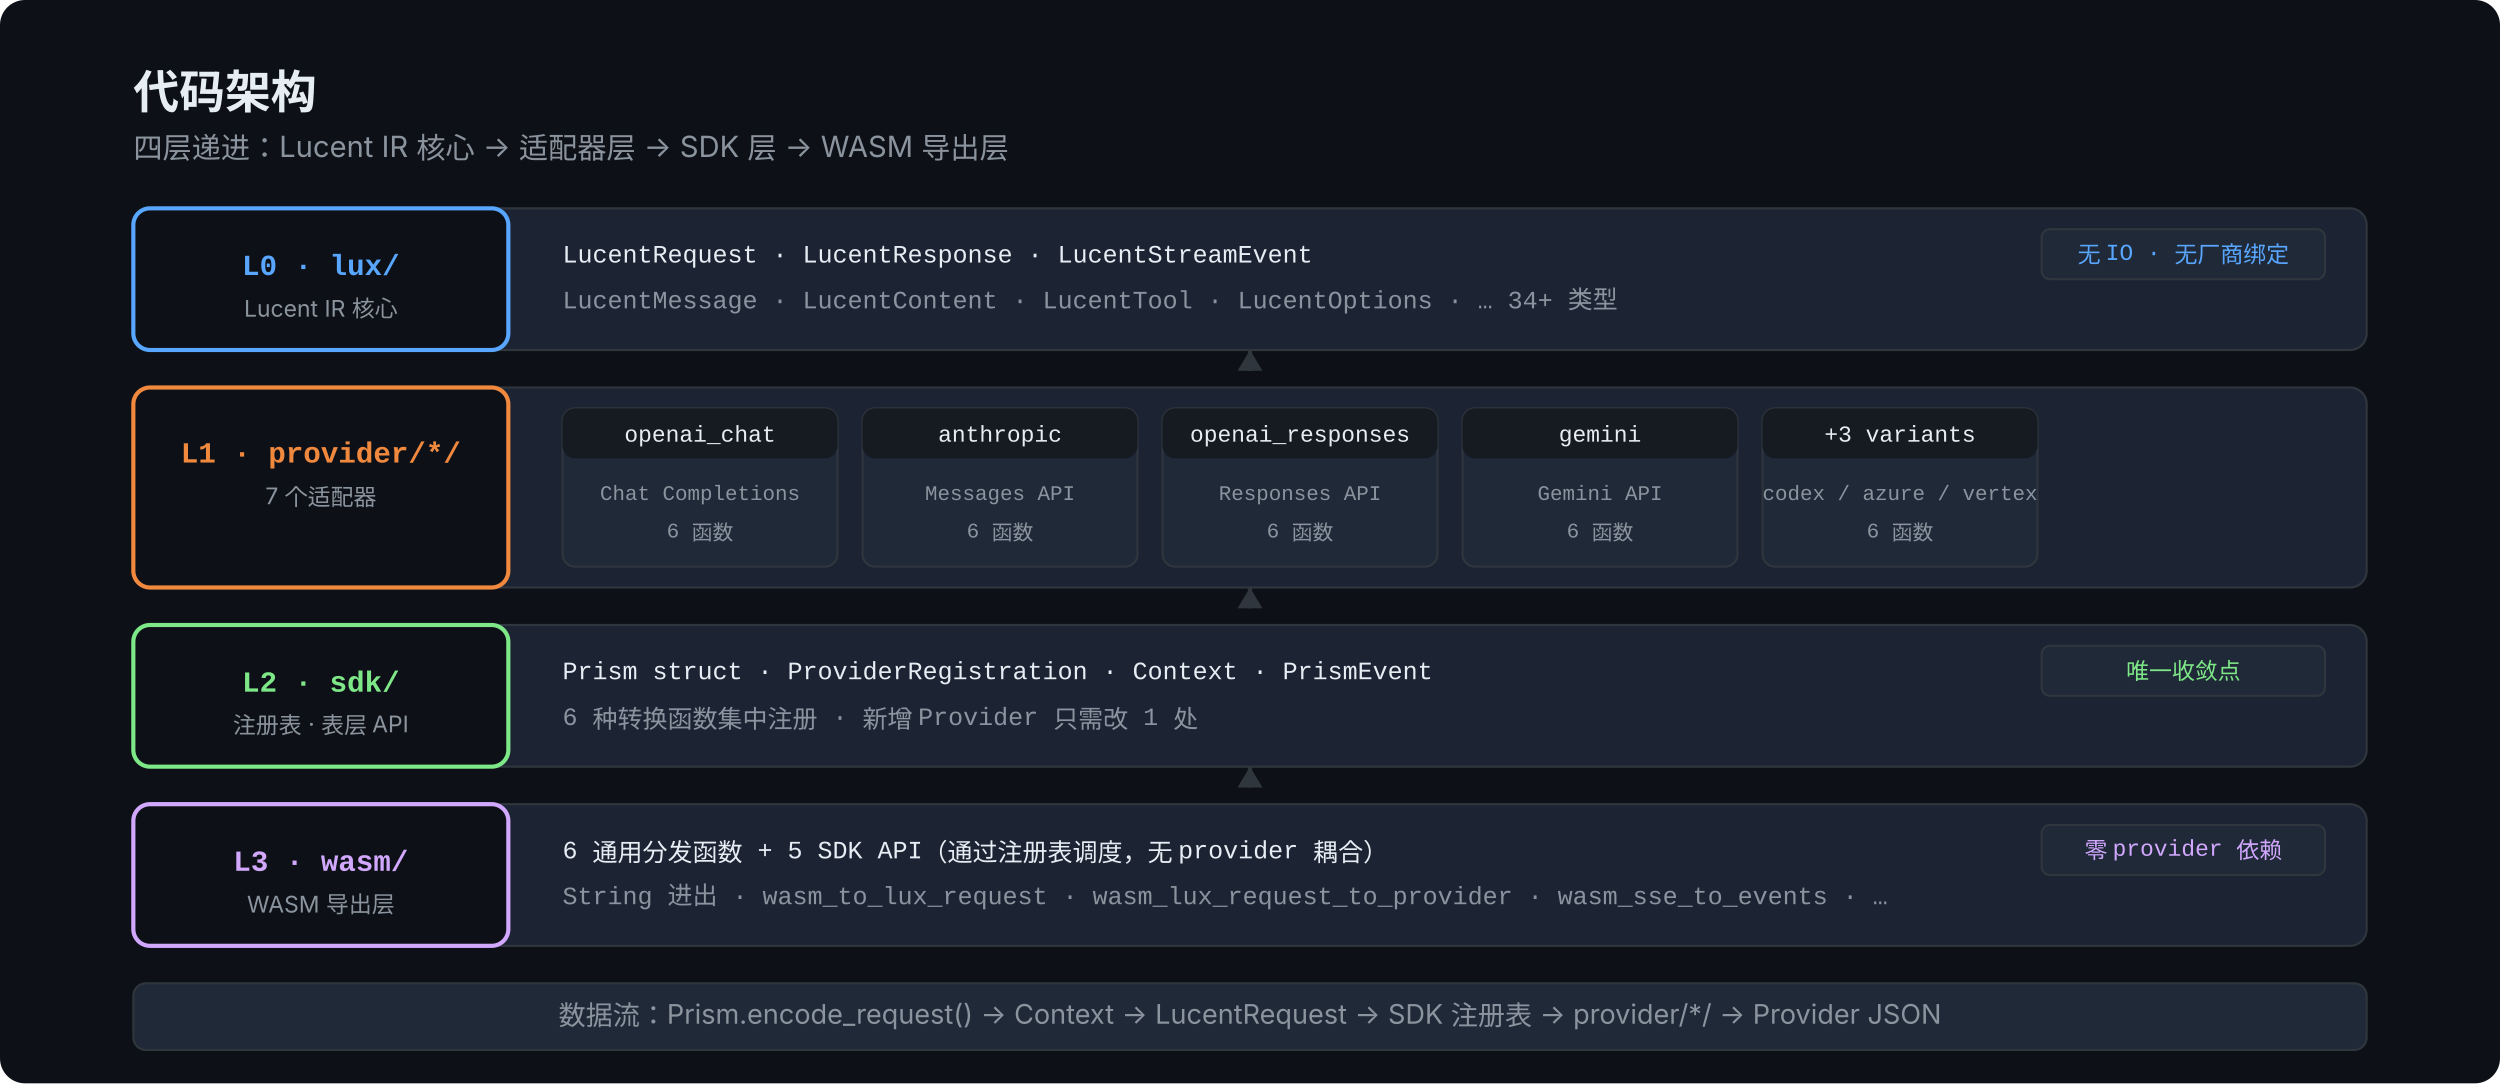
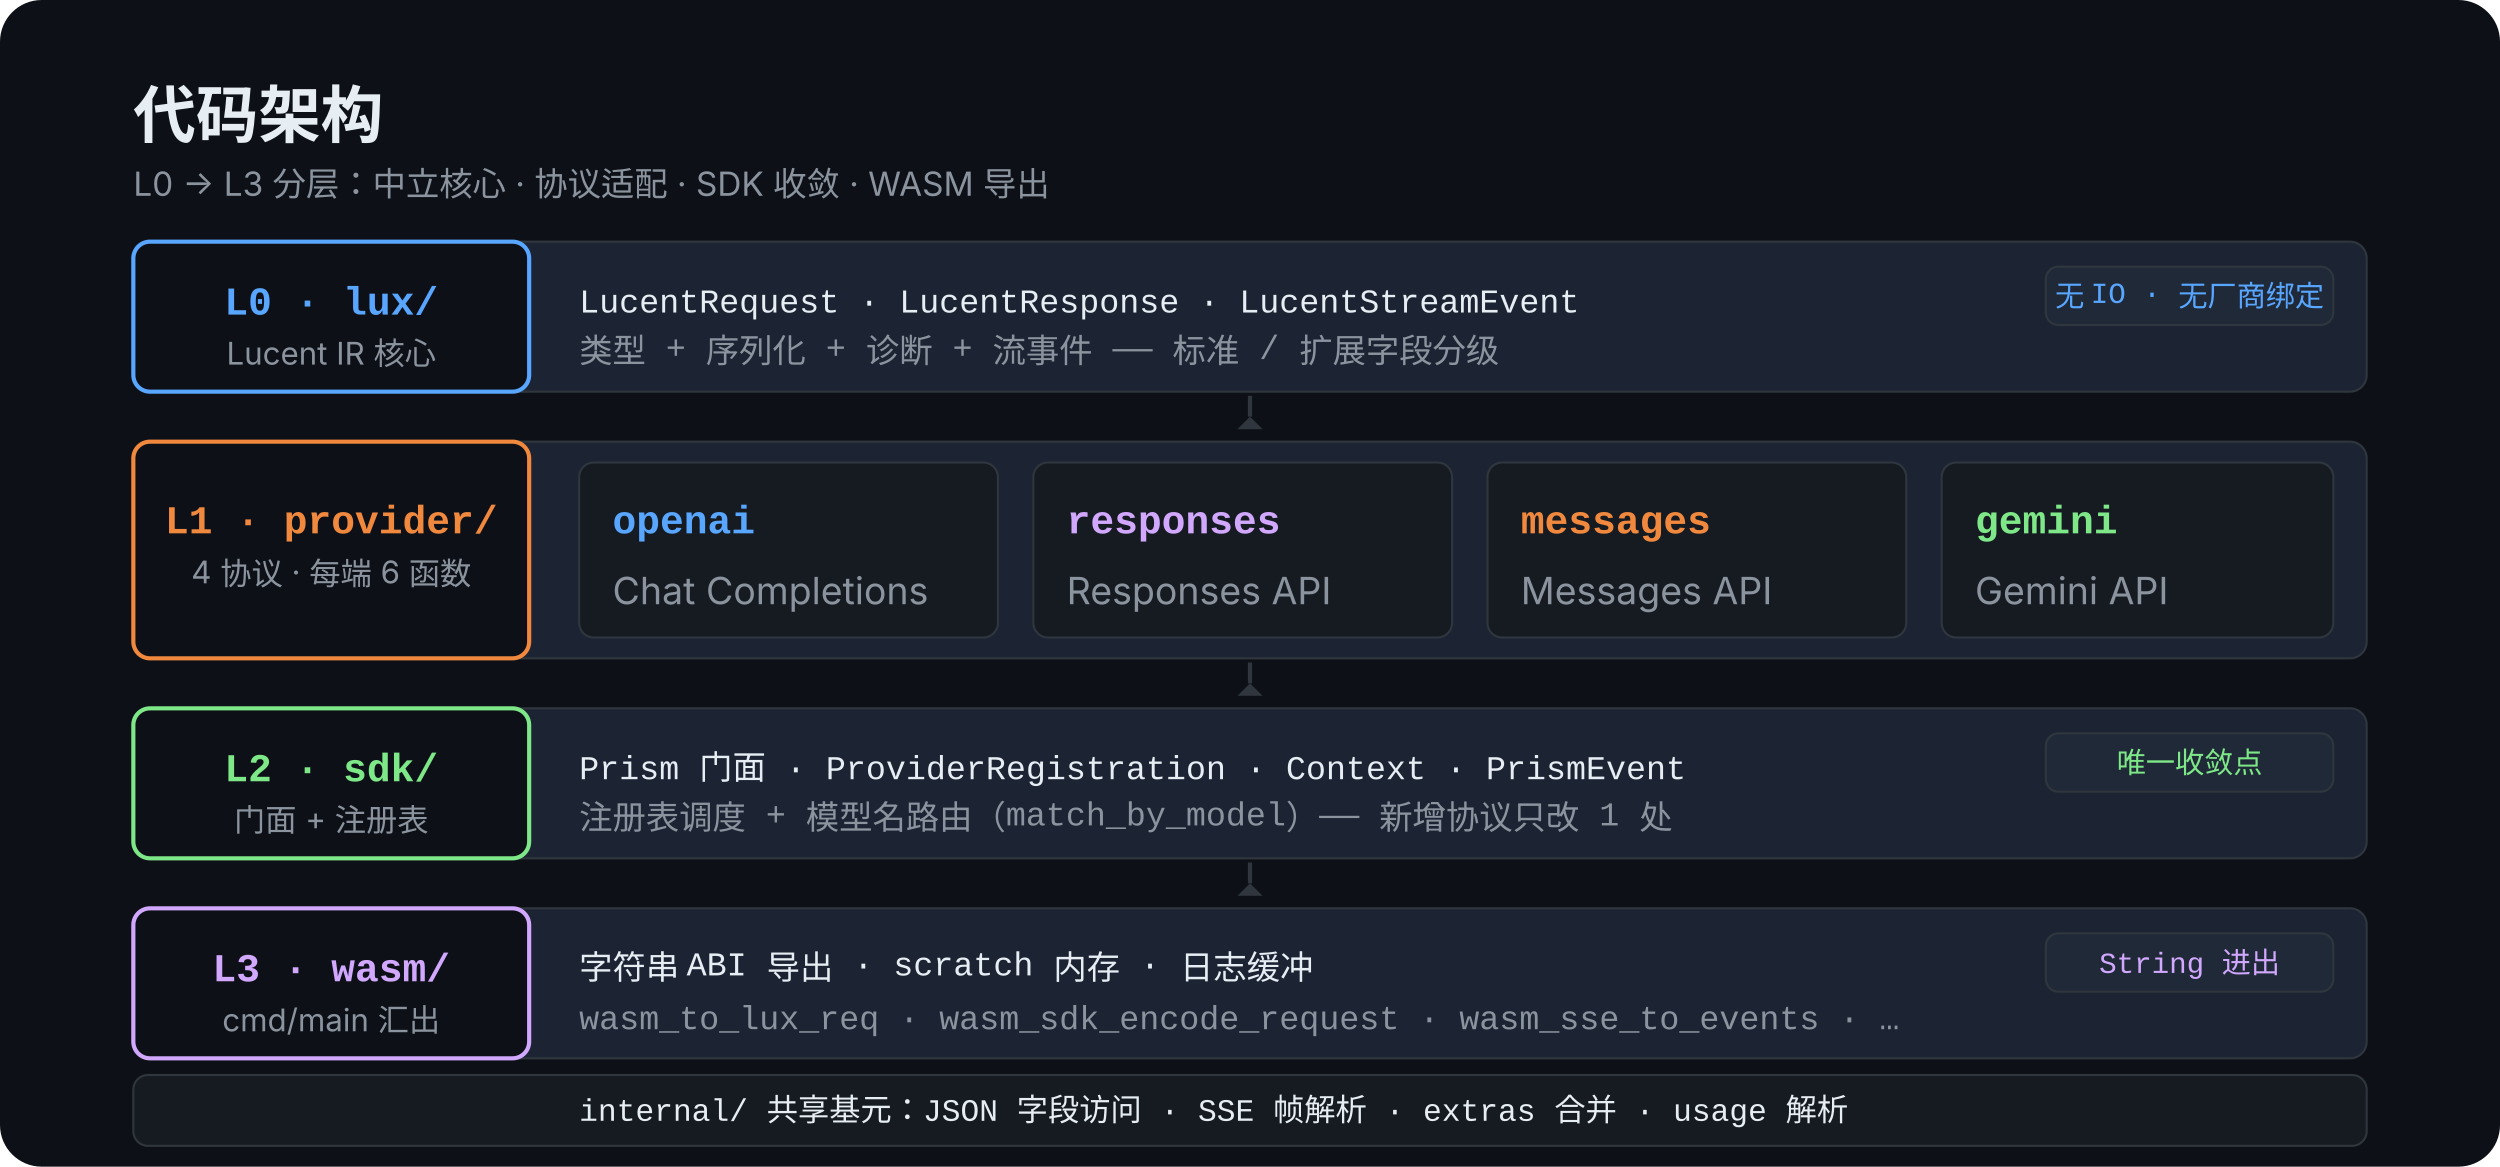
- <svg xmlns="http://www.w3.org/2000/svg" viewBox="0 0 1200 520" width="100%">
-   <rect width="1200" height="520" fill="#0d1117" rx="12" />
-   <text x="64" y="52" font-family="-apple-system,BlinkMacSystemFont,Segoe UI,PingFang SC,sans-serif" font-size="22" font-weight="600" fill="#e6edf3">代码架构</text>
-   <text x="64" y="76" font-family="-apple-system,BlinkMacSystemFont,Segoe UI,PingFang SC,sans-serif" font-size="14" fill="#8b949e">四层递进：Lucent IR 核心 → 适配器层 → SDK 层 → WASM 导出层</text>
-   <rect x="64" y="100" width="1072" height="68" rx="8" fill="#1c2333" stroke="#30363d" stroke-width="1" />
-   <rect x="64" y="100" width="180" height="68" rx="8" fill="#0d1117" stroke="#58a6ff" stroke-width="2" />
-   <text x="154" y="132" font-family="SFMono-Regular,Consolas,Liberation Mono,monospace" font-size="14" fill="#58a6ff" text-anchor="middle" font-weight="600">L0 · lux/</text>
-   <text x="154" y="152" font-family="-apple-system,BlinkMacSystemFont,Segoe UI,PingFang SC,sans-serif" font-size="11" fill="#8b949e" text-anchor="middle">Lucent IR 核心</text>
-   <text x="270" y="126" font-family="SFMono-Regular,Consolas,Liberation Mono,monospace" font-size="12" fill="#e6edf3">LucentRequest · LucentResponse · LucentStreamEvent</text>
-   <text x="270" y="148" font-family="SFMono-Regular,Consolas,Liberation Mono,monospace" font-size="12" fill="#8b949e">LucentMessage · LucentContent · LucentTool · LucentOptions · … 34+ 类型</text>
-   <rect x="980" y="110" width="136" height="24" rx="4" fill="#1f2937" stroke="#30363d" stroke-width="1" />
-   <text x="1048" y="126" font-family="SFMono-Regular,Consolas,Liberation Mono,monospace" font-size="11" fill="#58a6ff" text-anchor="middle">无 IO · 无厂商绑定</text>
-   <polygon points="600,168 594,178 606,178" fill="#30363d" />
-   <line x1="600" y1="168" x2="600" y2="178" stroke="#30363d" stroke-width="2" />
-   <rect x="64" y="186" width="1072" height="96" rx="8" fill="#1c2333" stroke="#30363d" stroke-width="1" />
-   <rect x="64" y="186" width="180" height="96" rx="8" fill="#0d1117" stroke="#f0883e" stroke-width="2" />
-   <text x="154" y="222" font-family="SFMono-Regular,Consolas,Liberation Mono,monospace" font-size="14" fill="#f0883e" text-anchor="middle" font-weight="600">L1 · provider/*/</text>
-   <text x="154" y="242" font-family="-apple-system,BlinkMacSystemFont,Segoe UI,PingFang SC,sans-serif" font-size="11" fill="#8b949e" text-anchor="middle">7 个适配器</text>
-   <g transform="translate(270, 196)">
-     <rect x="0" y="0" width="132" height="76" rx="6" fill="#1f2937" stroke="#30363d" stroke-width="1" />
-     <rect x="0" y="0" width="132" height="24" rx="6" fill="#161b22" />
-     <text x="66" y="16" font-family="SFMono-Regular,Consolas,Liberation Mono,monospace" font-size="11" fill="#e6edf3" text-anchor="middle">openai_chat</text>
-     <text x="66" y="44" font-family="SFMono-Regular,Consolas,Liberation Mono,monospace" font-size="10" fill="#8b949e" text-anchor="middle">Chat Completions</text>
-     <text x="66" y="62" font-family="SFMono-Regular,Consolas,Liberation Mono,monospace" font-size="10" fill="#8b949e" text-anchor="middle">6 函数</text>
+ <svg xmlns="http://www.w3.org/2000/svg" viewBox="0 0 1200 560" width="100%" role="img" aria-labelledby="title desc">
+   <rect width="1200" height="560" fill="#0d1117" rx="20" />
+   <text x="64" y="66" font-family="-apple-system,BlinkMacSystemFont,Segoe UI,PingFang SC,sans-serif" font-size="30" font-weight="700" fill="#e6edf3">代码架构</text>
+   <text x="64" y="94" font-family="-apple-system,BlinkMacSystemFont,Segoe UI,PingFang SC,sans-serif" font-size="16" fill="#8b949e">L0 → L3 分层：中立核心 · 协议适配 · SDK 收敛 · WASM 导出</text>
+   <rect x="64" y="116" width="1072" height="72" rx="8" fill="#1c2333" stroke="#30363d" stroke-width="1" />
+   <rect x="64" y="116" width="190" height="72" rx="8" fill="#0d1117" stroke="#58a6ff" stroke-width="2" />
+   <text x="159" y="151" text-anchor="middle" font-family="ui-monospace,SFMono-Regular,Consolas,Liberation Mono,monospace" font-size="19" font-weight="700" fill="#58a6ff">L0 · lux/</text>
+   <text x="159" y="175" text-anchor="middle" font-family="-apple-system,BlinkMacSystemFont,Segoe UI,PingFang SC,sans-serif" font-size="15" fill="#8b949e">Lucent IR 核心</text>
+   <text x="278" y="150" font-family="ui-monospace,SFMono-Regular,Consolas,Liberation Mono,monospace" font-size="16" fill="#e6edf3">LucentRequest · LucentResponse · LucentStreamEvent</text>
+   <text x="278" y="174" font-family="ui-monospace,SFMono-Regular,Consolas,Liberation Mono,monospace" font-size="16" fill="#8b949e">类型 + 序列化 + 诊断 + 流事件 —— 标准 / 扩展字段分级</text>
+   <rect x="982" y="128" width="138" height="28" rx="6" fill="#1f2937" stroke="#30363d" stroke-width="1" />
+   <text x="1051" y="147" text-anchor="middle" font-family="ui-monospace,SFMono-Regular,Consolas,Liberation Mono,monospace" font-size="14" fill="#58a6ff">无 IO · 无厂商绑定</text>
+   <line x1="600" y1="190" x2="600" y2="200" stroke="#30363d" stroke-width="2" />
+   <polygon points="600,200 594,206 606,206" fill="#30363d" />
+   <rect x="64" y="212" width="1072" height="104" rx="8" fill="#1c2333" stroke="#30363d" stroke-width="1" />
+   <rect x="64" y="212" width="190" height="104" rx="8" fill="#0d1117" stroke="#f0883e" stroke-width="2" />
+   <text x="159" y="256" text-anchor="middle" font-family="ui-monospace,SFMono-Regular,Consolas,Liberation Mono,monospace" font-size="19" font-weight="700" fill="#f0883e">L1 · provider/</text>
+   <text x="159" y="280" text-anchor="middle" font-family="-apple-system,BlinkMacSystemFont,Segoe UI,PingFang SC,sans-serif" font-size="15" fill="#8b949e">4 协议 · 每端 6 函数</text>
+   <g>
+     <rect x="278" y="222" width="201" height="84" rx="7" fill="#161b22" stroke="#30363d" stroke-width="1" />
+     <text x="294" y="256" font-family="ui-monospace,SFMono-Regular,Consolas,Liberation Mono,monospace" font-size="19" font-weight="700" fill="#58a6ff">openai</text>
+     <text x="294" y="290" font-family="-apple-system,BlinkMacSystemFont,Segoe UI,PingFang SC,sans-serif" font-size="18" fill="#8b949e">Chat Completions</text>
+     <rect x="496" y="222" width="201" height="84" rx="7" fill="#161b22" stroke="#30363d" stroke-width="1" />
+     <text x="512" y="256" font-family="ui-monospace,SFMono-Regular,Consolas,Liberation Mono,monospace" font-size="19" font-weight="700" fill="#d2a8ff">responses</text>
+     <text x="512" y="290" font-family="-apple-system,BlinkMacSystemFont,Segoe UI,PingFang SC,sans-serif" font-size="18" fill="#8b949e">Responses API</text>
+     <rect x="714" y="222" width="201" height="84" rx="7" fill="#161b22" stroke="#30363d" stroke-width="1" />
+     <text x="730" y="256" font-family="ui-monospace,SFMono-Regular,Consolas,Liberation Mono,monospace" font-size="19" font-weight="700" fill="#f0883e">messages</text>
+     <text x="730" y="290" font-family="-apple-system,BlinkMacSystemFont,Segoe UI,PingFang SC,sans-serif" font-size="18" fill="#8b949e">Messages API</text>
+     <rect x="932" y="222" width="188" height="84" rx="7" fill="#161b22" stroke="#30363d" stroke-width="1" />
+     <text x="948" y="256" font-family="ui-monospace,SFMono-Regular,Consolas,Liberation Mono,monospace" font-size="19" font-weight="700" fill="#7ee787">gemini</text>
+     <text x="948" y="290" font-family="-apple-system,BlinkMacSystemFont,Segoe UI,PingFang SC,sans-serif" font-size="18" fill="#8b949e">Gemini API</text>
  </g>
-   <g transform="translate(414, 196)">
-     <rect x="0" y="0" width="132" height="76" rx="6" fill="#1f2937" stroke="#30363d" stroke-width="1" />
-     <rect x="0" y="0" width="132" height="24" rx="6" fill="#161b22" />
-     <text x="66" y="16" font-family="SFMono-Regular,Consolas,Liberation Mono,monospace" font-size="11" fill="#e6edf3" text-anchor="middle">anthropic</text>
-     <text x="66" y="44" font-family="SFMono-Regular,Consolas,Liberation Mono,monospace" font-size="10" fill="#8b949e" text-anchor="middle">Messages API</text>
-     <text x="66" y="62" font-family="SFMono-Regular,Consolas,Liberation Mono,monospace" font-size="10" fill="#8b949e" text-anchor="middle">6 函数</text>
-   </g>
-   <g transform="translate(558, 196)">
-     <rect x="0" y="0" width="132" height="76" rx="6" fill="#1f2937" stroke="#30363d" stroke-width="1" />
-     <rect x="0" y="0" width="132" height="24" rx="6" fill="#161b22" />
-     <text x="66" y="16" font-family="SFMono-Regular,Consolas,Liberation Mono,monospace" font-size="11" fill="#e6edf3" text-anchor="middle">openai_responses</text>
-     <text x="66" y="44" font-family="SFMono-Regular,Consolas,Liberation Mono,monospace" font-size="10" fill="#8b949e" text-anchor="middle">Responses API</text>
-     <text x="66" y="62" font-family="SFMono-Regular,Consolas,Liberation Mono,monospace" font-size="10" fill="#8b949e" text-anchor="middle">6 函数</text>
-   </g>
-   <g transform="translate(702, 196)">
-     <rect x="0" y="0" width="132" height="76" rx="6" fill="#1f2937" stroke="#30363d" stroke-width="1" />
-     <rect x="0" y="0" width="132" height="24" rx="6" fill="#161b22" />
-     <text x="66" y="16" font-family="SFMono-Regular,Consolas,Liberation Mono,monospace" font-size="11" fill="#e6edf3" text-anchor="middle">gemini</text>
-     <text x="66" y="44" font-family="SFMono-Regular,Consolas,Liberation Mono,monospace" font-size="10" fill="#8b949e" text-anchor="middle">Gemini API</text>
-     <text x="66" y="62" font-family="SFMono-Regular,Consolas,Liberation Mono,monospace" font-size="10" fill="#8b949e" text-anchor="middle">6 函数</text>
-   </g>
-   <g transform="translate(846, 196)">
-     <rect x="0" y="0" width="132" height="76" rx="6" fill="#1f2937" stroke="#30363d" stroke-width="1" />
-     <rect x="0" y="0" width="132" height="24" rx="6" fill="#161b22" />
-     <text x="66" y="16" font-family="SFMono-Regular,Consolas,Liberation Mono,monospace" font-size="11" fill="#e6edf3" text-anchor="middle">+3 variants</text>
-     <text x="66" y="44" font-family="SFMono-Regular,Consolas,Liberation Mono,monospace" font-size="10" fill="#8b949e" text-anchor="middle">codex / azure / vertex</text>
-     <text x="66" y="62" font-family="SFMono-Regular,Consolas,Liberation Mono,monospace" font-size="10" fill="#8b949e" text-anchor="middle">6 函数</text>
-   </g>
-   <polygon points="600,282 594,292 606,292" fill="#30363d" />
-   <line x1="600" y1="282" x2="600" y2="292" stroke="#30363d" stroke-width="2" />
-   <rect x="64" y="300" width="1072" height="68" rx="8" fill="#1c2333" stroke="#30363d" stroke-width="1" />
-   <rect x="64" y="300" width="180" height="68" rx="8" fill="#0d1117" stroke="#7ee787" stroke-width="2" />
-   <text x="154" y="332" font-family="SFMono-Regular,Consolas,Liberation Mono,monospace" font-size="14" fill="#7ee787" text-anchor="middle" font-weight="600">L2 · sdk/</text>
-   <text x="154" y="352" font-family="-apple-system,BlinkMacSystemFont,Segoe UI,PingFang SC,sans-serif" font-size="11" fill="#8b949e" text-anchor="middle">注册表 · 表层 API</text>
-   <text x="270" y="326" font-family="SFMono-Regular,Consolas,Liberation Mono,monospace" font-size="12" fill="#e6edf3">Prism struct · ProviderRegistration · Context · PrismEvent</text>
-   <text x="270" y="348" font-family="SFMono-Regular,Consolas,Liberation Mono,monospace" font-size="12" fill="#8b949e">6 种转换函数集中注册 · 新增 Provider 只需改 1 处</text>
-   <rect x="980" y="310" width="136" height="24" rx="4" fill="#1f2937" stroke="#30363d" stroke-width="1" />
-   <text x="1048" y="326" font-family="SFMono-Regular,Consolas,Liberation Mono,monospace" font-size="11" fill="#7ee787" text-anchor="middle">唯一收敛点</text>
-   <polygon points="600,368 594,378 606,378" fill="#30363d" />
-   <line x1="600" y1="368" x2="600" y2="378" stroke="#30363d" stroke-width="2" />
-   <rect x="64" y="386" width="1072" height="68" rx="8" fill="#1c2333" stroke="#30363d" stroke-width="1" />
-   <rect x="64" y="386" width="180" height="68" rx="8" fill="#0d1117" stroke="#d2a8ff" stroke-width="2" />
-   <text x="154" y="418" font-family="SFMono-Regular,Consolas,Liberation Mono,monospace" font-size="14" fill="#d2a8ff" text-anchor="middle" font-weight="600">L3 · wasm/</text>
-   <text x="154" y="438" font-family="-apple-system,BlinkMacSystemFont,Segoe UI,PingFang SC,sans-serif" font-size="11" fill="#8b949e" text-anchor="middle">WASM 导出层</text>
-   <text x="270" y="412" font-family="SFMono-Regular,Consolas,Liberation Mono,monospace" font-size="12" fill="#e6edf3">6 通用分发函数 + 5 SDK API（通过注册表调度，无 provider 耦合）</text>
-   <text x="270" y="434" font-family="SFMono-Regular,Consolas,Liberation Mono,monospace" font-size="12" fill="#8b949e">String 进出 · wasm_to_lux_request · wasm_lux_request_to_provider · wasm_sse_to_events · …</text>
-   <rect x="980" y="396" width="136" height="24" rx="4" fill="#1f2937" stroke="#30363d" stroke-width="1" />
-   <text x="1048" y="412" font-family="SFMono-Regular,Consolas,Liberation Mono,monospace" font-size="11" fill="#d2a8ff" text-anchor="middle">零 provider 依赖</text>
-   <rect x="64" y="472" width="1072" height="32" rx="6" fill="#1f2937" stroke="#30363d" stroke-width="1" />
-   <text x="600" y="492" font-family="-apple-system,BlinkMacSystemFont,Segoe UI,PingFang SC,sans-serif" font-size="13" fill="#8b949e" text-anchor="middle">数据流：Prism.encode_request() → Context → LucentRequest → SDK 注册表 → provider/*/ → Provider JSON</text>
+   <line x1="600" y1="318" x2="600" y2="328" stroke="#30363d" stroke-width="2" />
+   <polygon points="600,328 594,334 606,334" fill="#30363d" />
+   <rect x="64" y="340" width="1072" height="72" rx="8" fill="#1c2333" stroke="#30363d" stroke-width="1" />
+   <rect x="64" y="340" width="190" height="72" rx="8" fill="#0d1117" stroke="#7ee787" stroke-width="2" />
+   <text x="159" y="375" text-anchor="middle" font-family="ui-monospace,SFMono-Regular,Consolas,Liberation Mono,monospace" font-size="19" font-weight="700" fill="#7ee787">L2 · sdk/</text>
+   <text x="159" y="399" text-anchor="middle" font-family="-apple-system,BlinkMacSystemFont,Segoe UI,PingFang SC,sans-serif" font-size="15" fill="#8b949e">门面 + 注册表</text>
+   <text x="278" y="374" font-family="ui-monospace,SFMono-Regular,Consolas,Liberation Mono,monospace" font-size="16" fill="#e6edf3">Prism 门面 · ProviderRegistration · Context · PrismEvent</text>
+   <text x="278" y="398" font-family="ui-monospace,SFMono-Regular,Consolas,Liberation Mono,monospace" font-size="16" fill="#8b949e">注册表调度 + 模型名路由（match_by_model）—— 新增协议只改 1 处</text>
+   <rect x="982" y="352" width="138" height="28" rx="6" fill="#1f2937" stroke="#30363d" stroke-width="1" />
+   <text x="1051" y="371" text-anchor="middle" font-family="ui-monospace,SFMono-Regular,Consolas,Liberation Mono,monospace" font-size="14" fill="#7ee787">唯一收敛点</text>
+   <line x1="600" y1="414" x2="600" y2="424" stroke="#30363d" stroke-width="2" />
+   <polygon points="600,424 594,430 606,430" fill="#30363d" />
+   <rect x="64" y="436" width="1072" height="72" rx="8" fill="#1c2333" stroke="#30363d" stroke-width="1" />
+   <rect x="64" y="436" width="190" height="72" rx="8" fill="#0d1117" stroke="#d2a8ff" stroke-width="2" />
+   <text x="159" y="471" text-anchor="middle" font-family="ui-monospace,SFMono-Regular,Consolas,Liberation Mono,monospace" font-size="19" font-weight="700" fill="#d2a8ff">L3 · wasm/</text>
+   <text x="159" y="495" text-anchor="middle" font-family="-apple-system,BlinkMacSystemFont,Segoe UI,PingFang SC,sans-serif" font-size="15" fill="#8b949e">cmd/main 汇出</text>
+   <text x="278" y="470" font-family="ui-monospace,SFMono-Regular,Consolas,Liberation Mono,monospace" font-size="16" fill="#e6edf3">字符串 ABI 导出 · scratch 内存 · 日志缓冲</text>
+   <text x="278" y="494" font-family="ui-monospace,SFMono-Regular,Consolas,Liberation Mono,monospace" font-size="16" fill="#8b949e">wasm_to_lux_req · wasm_sdk_encode_request · wasm_sse_to_events · …</text>
+   <rect x="982" y="448" width="138" height="28" rx="6" fill="#1f2937" stroke="#30363d" stroke-width="1" />
+   <text x="1051" y="467" text-anchor="middle" font-family="ui-monospace,SFMono-Regular,Consolas,Liberation Mono,monospace" font-size="14" fill="#d2a8ff">String 进出</text>
+   <rect x="64" y="516" width="1072" height="34" rx="7" fill="#161b22" stroke="#30363d" stroke-width="1" />
+   <text x="278" y="538" font-family="ui-monospace,SFMono-Regular,Consolas,Liberation Mono,monospace" font-size="15" fill="#e6edf3">internal/ 共享基元：JSON 字段访问 · SSE 帧解析 · extras 合并 · usage 解析</text>
</svg>
